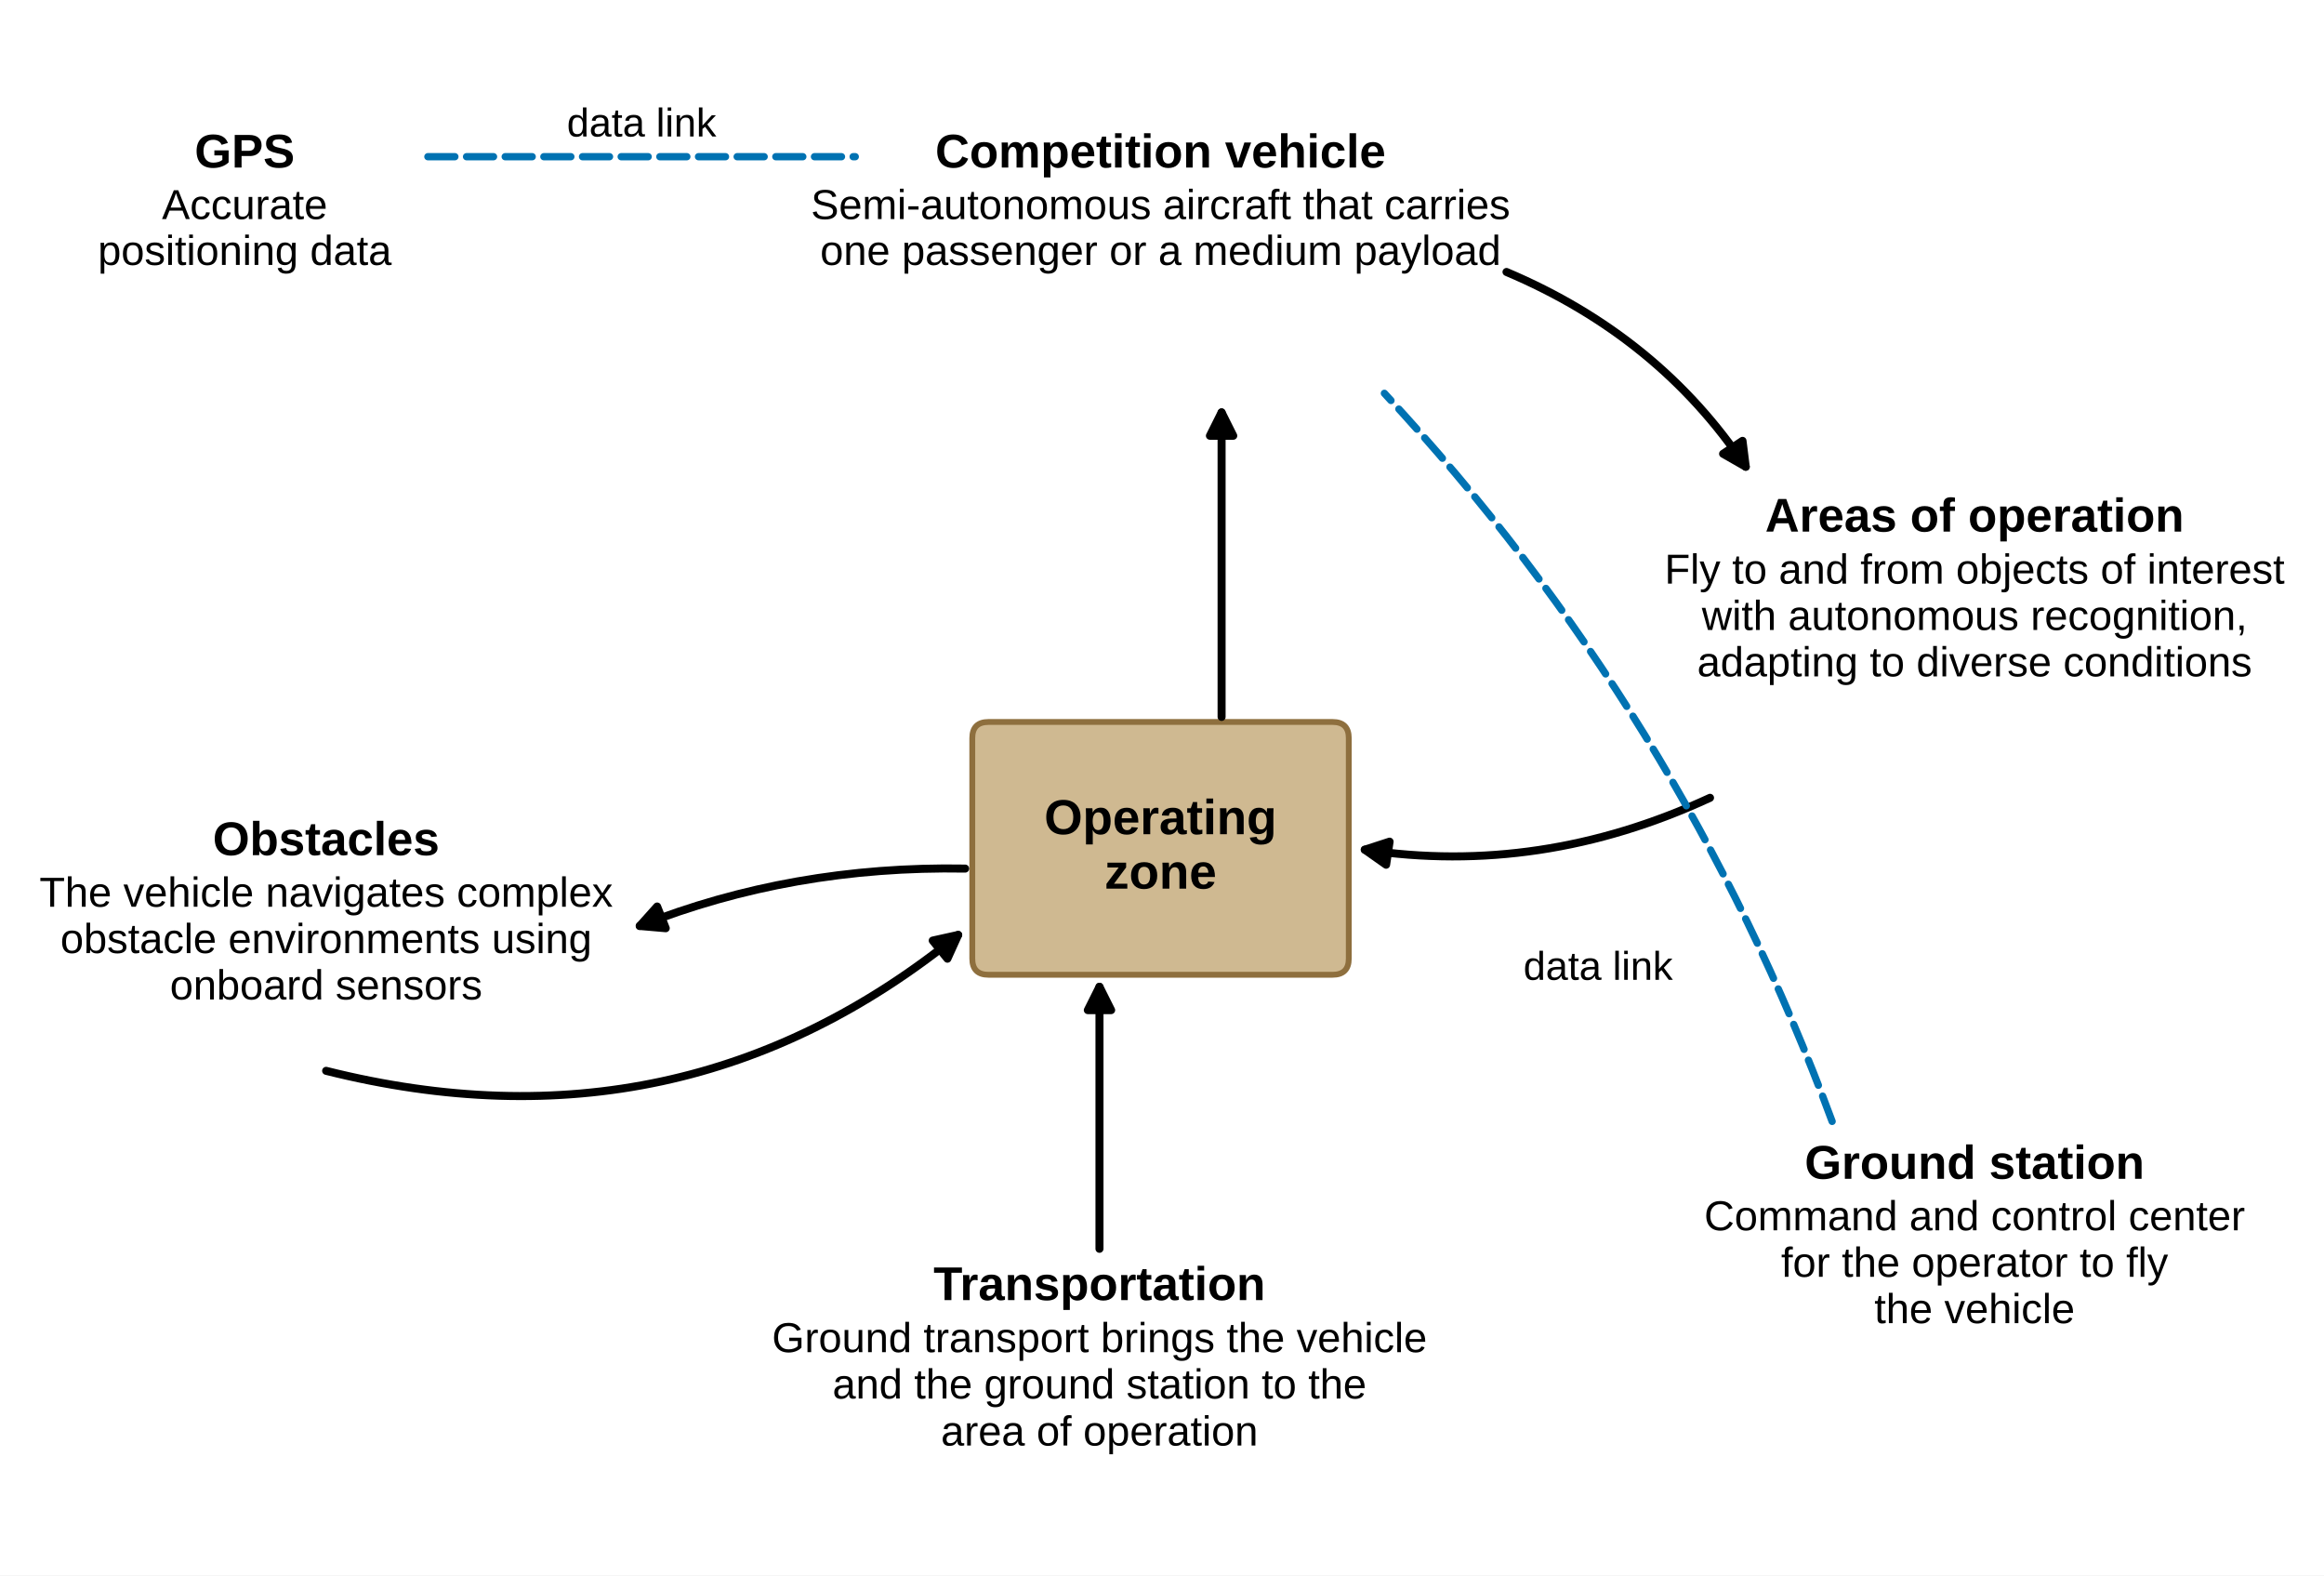
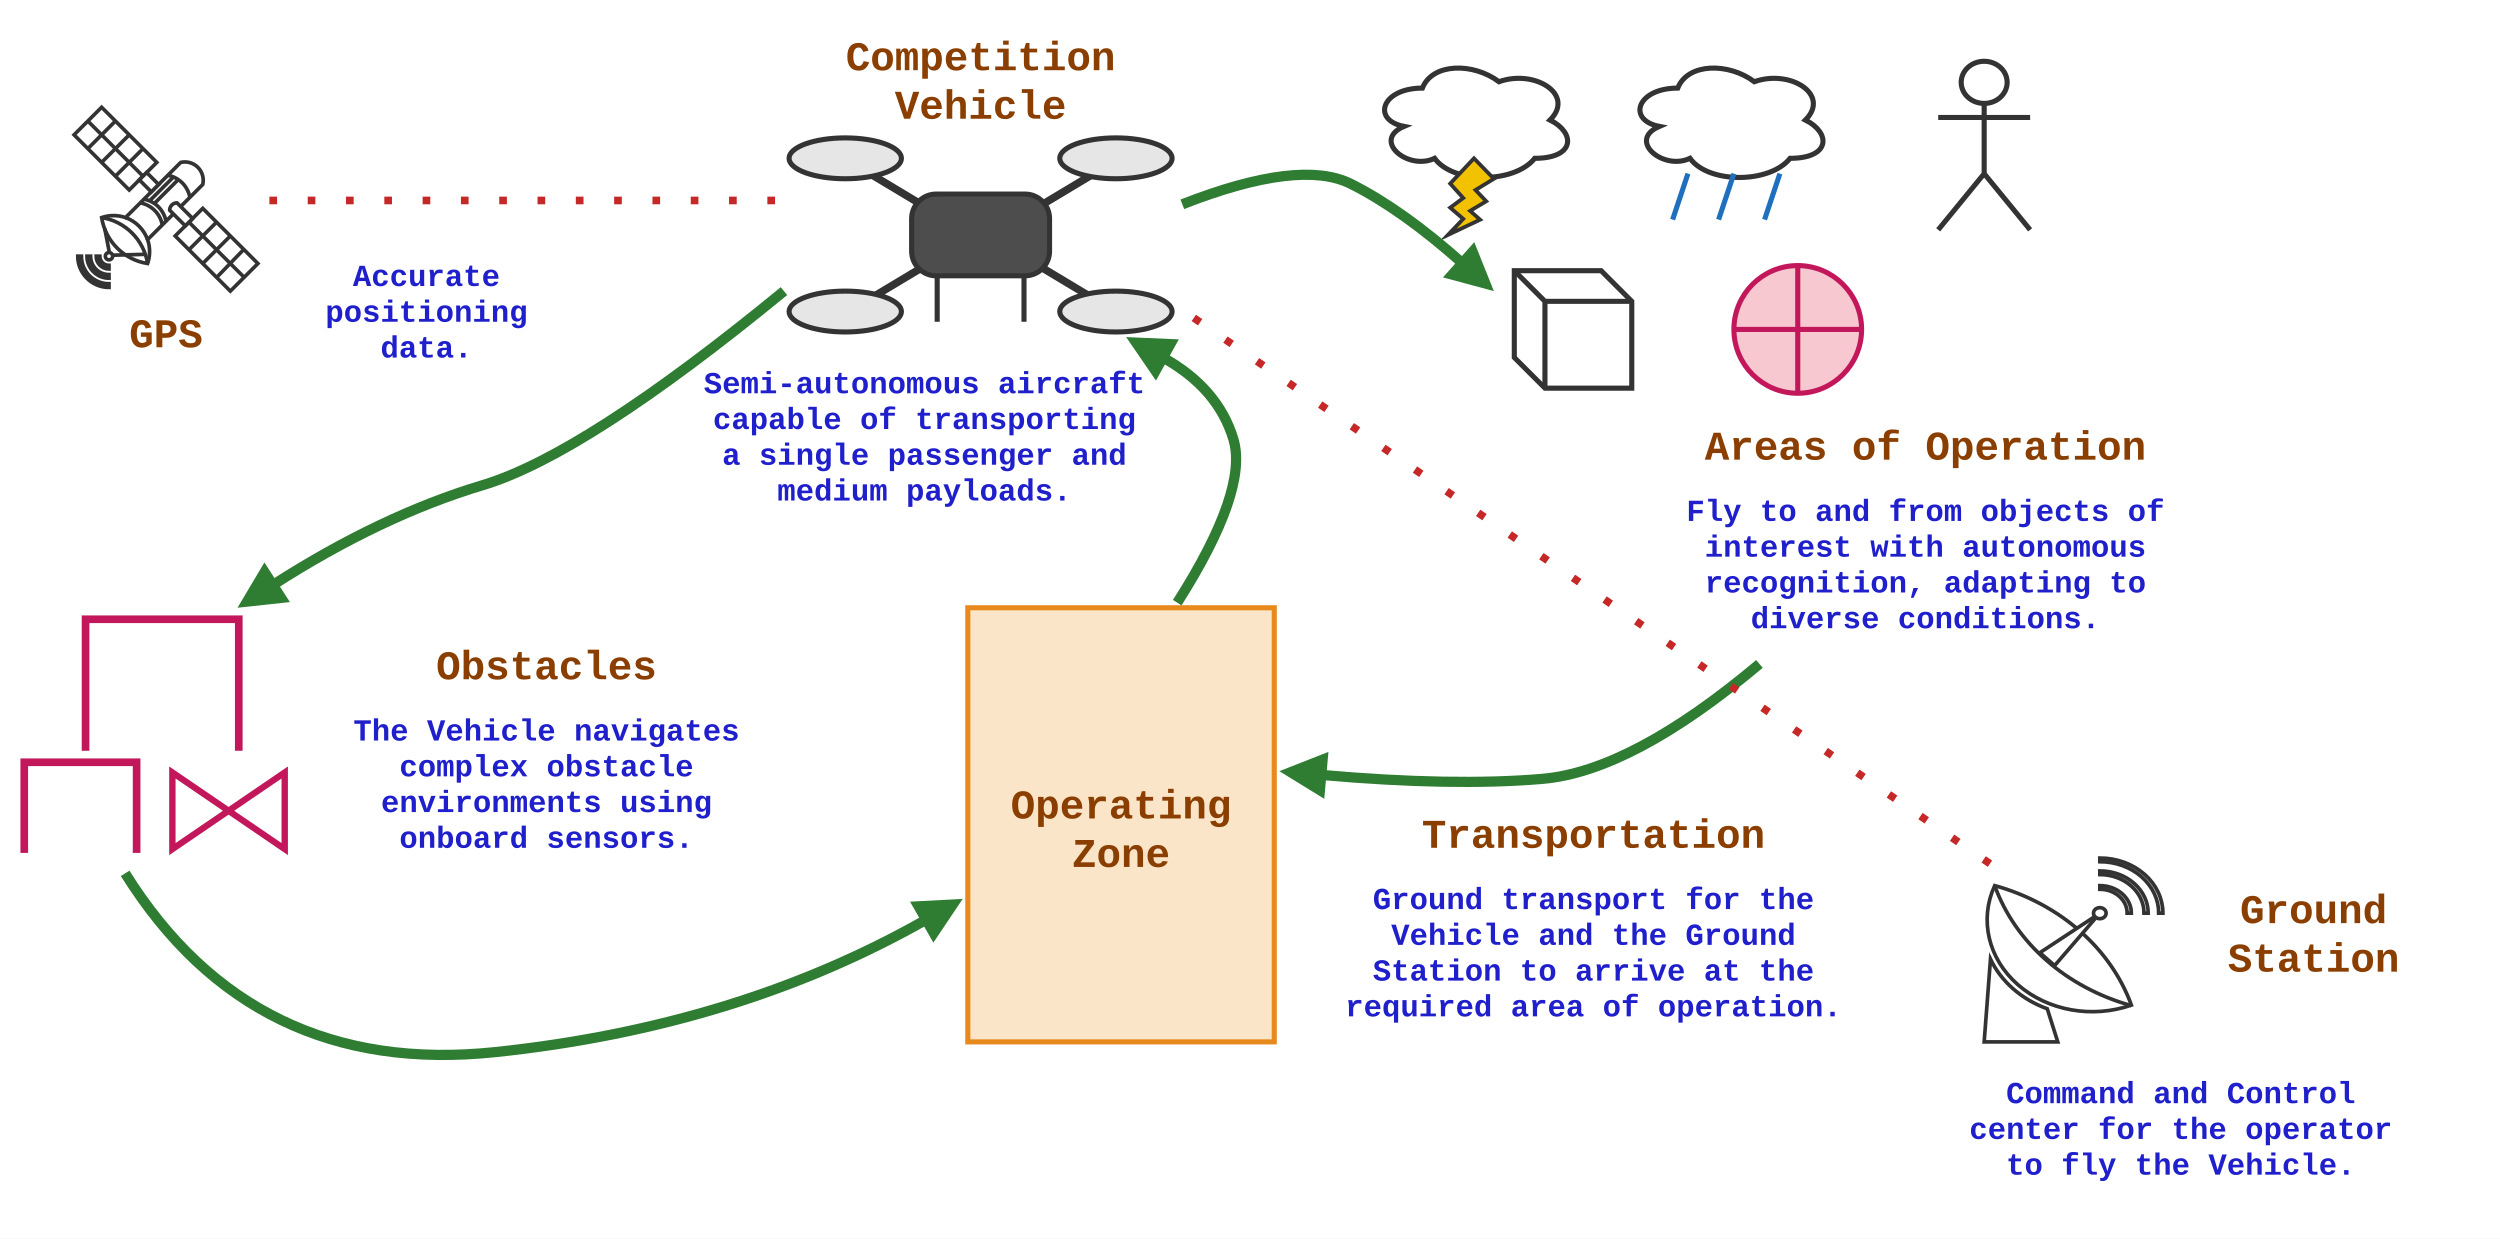
- <svg xmlns="http://www.w3.org/2000/svg" width="637.203pt" height="431.856pt" viewBox="0 0 637.203 431.856" version="1.1">
-   <defs>
-     <style type="text/css">*{stroke-linejoin: round; stroke-linecap: butt}</style>
-   </defs>
-   <g id="figure_1">
-     <g id="patch_1">
-       <path d="M 0 431.856  L 637.203 431.856  L 637.203 0  L 0 0  z " style="fill: #ffffff" />
-     </g>
-     <g id="axes_1">
-       <g id="patch_2">
-         <path d="M 271.049 267.21  L 365.351 267.21  Q 369.815 267.21 369.815 262.775  L 369.815 202.345  Q 369.815 197.91 365.351 197.91  L 271.049 197.91  Q 266.585 197.91 266.585 202.345  L 266.585 262.775  Q 266.585 267.21 271.049 267.21  z " clip-path="url(#pf3cfbde8e7)" style="fill: #cfb991; stroke: #8e6f3e; stroke-width: 1.6; stroke-linejoin: miter" />
-       </g>
-       <g id="patch_3">
-         <path d="M 334.94 196.524  Q 334.94 153.558 334.94 113.052  " clip-path="url(#pf3cfbde8e7)" style="fill: none; stroke: #000000; stroke-width: 2.2; stroke-linecap: round" />
-         <path d="M 331.74 119.452  L 334.94 113.052  L 338.14 119.452  z " clip-path="url(#pf3cfbde8e7)" style="stroke: #000000; stroke-width: 2.2; stroke-linecap: round" />
-       </g>
-       <g id="patch_4">
-         <path d="M 413.06 74.556  Q 454.856 92.232 478.656 127.949  " clip-path="url(#pf3cfbde8e7)" style="fill: none; stroke: #000000; stroke-width: 2.2; stroke-linecap: round" />
-         <path d="M 477.77 120.849  L 478.656 127.949  L 472.444 124.398  z " clip-path="url(#pf3cfbde8e7)" style="stroke: #000000; stroke-width: 2.2; stroke-linecap: round" />
-       </g>
-       <g id="patch_5">
-         <path d="M 468.86 218.7  Q 422.393 240.194 374.2 232.927  " clip-path="url(#pf3cfbde8e7)" style="fill: none; stroke: #000000; stroke-width: 2.2; stroke-linecap: round" />
-         <path d="M 380.051 237.045  L 374.2 232.927  L 381.005 230.717  z " clip-path="url(#pf3cfbde8e7)" style="stroke: #000000; stroke-width: 2.2; stroke-linecap: round" />
-       </g>
-       <g id="patch_6">
-         <path d="M 264.632 238.104  Q 217.212 237.269 175.406 253.83  " clip-path="url(#pf3cfbde8e7)" style="fill: none; stroke: #000000; stroke-width: 2.2; stroke-linecap: round" />
-         <path d="M 182.535 254.448  L 175.406 253.83  L 180.178 248.498  z " clip-path="url(#pf3cfbde8e7)" style="stroke: #000000; stroke-width: 2.2; stroke-linecap: round" />
-       </g>
-       <g id="patch_7">
-         <path d="M 89.42 293.544  Q 186.728 317.943 262.722 256.286  " clip-path="url(#pf3cfbde8e7)" style="fill: none; stroke: #000000; stroke-width: 2.2; stroke-linecap: round" />
-         <path d="M 255.735 257.833  L 262.722 256.286  L 259.768 262.803  z " clip-path="url(#pf3cfbde8e7)" style="stroke: #000000; stroke-width: 2.2; stroke-linecap: round" />
-       </g>
-       <g id="patch_8">
-         <path d="M 301.46 342.331  Q 301.46 305.186 301.46 270.501  " clip-path="url(#pf3cfbde8e7)" style="fill: none; stroke: #000000; stroke-width: 2.2; stroke-linecap: round" />
-         <path d="M 298.26 276.901  L 301.46 270.501  L 304.66 276.901  z " clip-path="url(#pf3cfbde8e7)" style="stroke: #000000; stroke-width: 2.2; stroke-linecap: round" />
-       </g>
-       <g id="patch_9">
-         <path d="M 117.32 42.955  Q 175.91 42.955 234.5 42.955  " clip-path="url(#pf3cfbde8e7)" style="fill: none; stroke-dasharray: 7.4,3.2; stroke-dashoffset: 0; stroke: #0072b2; stroke-width: 2; stroke-linecap: round" />
-       </g>
-       <g id="patch_10">
-         <path d="M 502.34 307.404  Q 460.918 195.336 379.58 107.82  " clip-path="url(#pf3cfbde8e7)" style="fill: none; stroke-dasharray: 7.4,3.2; stroke-dashoffset: 0; stroke: #0072b2; stroke-width: 2; stroke-linecap: round" />
-       </g>
-       <g id="text_1">
-         <text style="font-weight: 700; font-size: 13.5px; font-family: 'Arial', 'DejaVu Sans', sans-serif" transform="translate(286.3238 228.6816)">Operating</text>
-         <text style="font-weight: 700; font-size: 13.5px; font-family: 'Arial', 'DejaVu Sans', sans-serif" transform="translate(302.8254 243.6018)">zone</text>
-       </g>
-       <g id="text_2">
-         <text style="font-weight: 700; font-size: 13px; font-family: 'Arial', 'DejaVu Sans', sans-serif; text-anchor: middle" x="318.2" y="45.934" transform="rotate(-0 318.1996 45.93373)">Competition vehicle</text>
-       </g>
-       <g id="text_3">
-         <text style="font-size: 11.5px; font-family: 'Arial', 'DejaVu Sans', sans-serif" transform="translate(222.3345 60.05708)">Semi-autonomous aircraft that carries</text>
-         <text style="font-size: 11.5px; font-family: 'Arial', 'DejaVu Sans', sans-serif" transform="translate(224.8708 72.63206)">one passenger or a medium payload</text>
-       </g>
-       <g id="text_4">
-         <text style="font-weight: 700; font-size: 13px; font-family: 'Arial', 'DejaVu Sans', sans-serif; text-anchor: middle" x="67.1" y="45.934" transform="rotate(-0 67.09957 45.93373)">GPS</text>
-       </g>
-       <g id="text_5">
-         <text style="font-size: 11.5px; font-family: 'Arial', 'DejaVu Sans', sans-serif" transform="translate(44.40953 60.05708)">Accurate</text>
-         <text style="font-size: 11.5px; font-family: 'Arial', 'DejaVu Sans', sans-serif" transform="translate(26.82172 72.63206)">positioning data</text>
-       </g>
-       <g id="text_6">
-         <text style="font-weight: 700; font-size: 13px; font-family: 'Arial', 'DejaVu Sans', sans-serif; text-anchor: middle" x="541.4" y="145.726" transform="rotate(-0 541.3996 145.7257)">Areas of operation</text>
-       </g>
-       <g id="text_7">
-         <text style="font-size: 11.5px; font-family: 'Arial', 'DejaVu Sans', sans-serif" transform="translate(456.3966 159.9892)">Fly to and from objects of interest</text>
-         <text style="font-size: 11.5px; font-family: 'Arial', 'DejaVu Sans', sans-serif" transform="translate(466.61 172.699)">with autonomous recognition,</text>
-         <text style="font-size: 11.5px; font-family: 'Arial', 'DejaVu Sans', sans-serif" transform="translate(465.3271 185.4087)">adapting to diverse conditions</text>
-       </g>
-       <g id="text_8">
-         <text style="font-weight: 700; font-size: 13px; font-family: 'Arial', 'DejaVu Sans', sans-serif; text-anchor: middle" x="89.42" y="234.43" transform="rotate(-0 89.41957 234.4297)">Obstacles</text>
-       </g>
-       <g id="text_9">
-         <text style="font-size: 11.5px; font-family: 'Arial', 'DejaVu Sans', sans-serif" transform="translate(10.8 248.5531)">The vehicle navigates complex</text>
-         <text style="font-size: 11.5px; font-family: 'Arial', 'DejaVu Sans', sans-serif" transform="translate(16.55 261.2628)">obstacle environments using</text>
-         <text style="font-size: 11.5px; font-family: 'Arial', 'DejaVu Sans', sans-serif" transform="translate(46.59016 273.9726)">onboard sensors</text>
-       </g>
-       <g id="text_10">
-         <text style="font-weight: 700; font-size: 13px; font-family: 'Arial', 'DejaVu Sans', sans-serif; text-anchor: middle" x="301.46" y="356.398" transform="rotate(-0 301.4596 356.3977)">Transportation</text>
-       </g>
-       <g id="text_11">
-         <text style="font-size: 11.5px; font-family: 'Arial', 'DejaVu Sans', sans-serif" transform="translate(211.6536 370.6612)">Ground transport brings the vehicle</text>
-         <text style="font-size: 11.5px; font-family: 'Arial', 'DejaVu Sans', sans-serif" transform="translate(228.2576 383.371)">and the ground station to the</text>
-         <text style="font-size: 11.5px; font-family: 'Arial', 'DejaVu Sans', sans-serif" transform="translate(257.9878 396.2559)">area of operation</text>
-       </g>
-       <g id="text_12">
-         <text style="font-weight: 700; font-size: 13px; font-family: 'Arial', 'DejaVu Sans', sans-serif; text-anchor: middle" x="541.4" y="323.134" transform="rotate(-0 541.3996 323.1337)">Ground station</text>
-       </g>
-       <g id="text_13">
-         <text style="font-size: 11.5px; font-family: 'Arial', 'DejaVu Sans', sans-serif" transform="translate(467.256 337.2571)">Command and control center</text>
-         <text style="font-size: 11.5px; font-family: 'Arial', 'DejaVu Sans', sans-serif" transform="translate(488.3486 350.0073)">for the operator to fly</text>
-         <text style="font-size: 11.5px; font-family: 'Arial', 'DejaVu Sans', sans-serif" transform="translate(513.9119 362.717)">the vehicle</text>
-       </g>
-       <g id="text_14">
-         <text style="font-size: 11px; font-family: 'Arial', 'DejaVu Sans', sans-serif; text-anchor: middle" x="175.91" y="37.411" transform="rotate(-0 175.9096 37.4112)">data link</text>
-       </g>
-       <g id="text_15">
-         <text style="font-size: 11px; font-family: 'Arial', 'DejaVu Sans', sans-serif; text-anchor: middle" x="438.17" y="268.596" transform="rotate(-0 438.1696 268.596)">data link</text>
+ <svg xmlns="http://www.w3.org/2000/svg" style="background: #FFFFFF; background-color: #FFFFFF;" version="1.1" width="979px" height="485px" viewBox="0 0 979 485">
+   <defs />
+   <rect fill="#FFFFFF" width="100%" height="100%" x="0" y="0" style="fill: rgb(255, 255, 255);" />
+   <g>
+     <g data-cell-id="0">
+       <g data-cell-id="1">
+         <g data-cell-id="gps-icon">
+           <g>
+             <path d="M 49.16 85.2 L 70.76 63.6 C 73.18 63.04 75.72 63.77 77.48 65.52 C 79.23 67.28 79.96 69.82 79.4 72.24 L 57.8 93.84 C 58.84 96.87 58.84 100.17 57.8 103.2 C 48.53 101.75 41.25 94.47 39.8 85.2 C 42.83 84.16 46.13 84.16 49.16 85.2 Z M 39.8 42 L 61.4 63.6 L 50.6 74.4 L 29 52.8 Z M 79.4 81.6 L 101 103.2 L 90.2 114 L 68.6 92.4 Z M 95.6 97.53 L 84.62 108.87 M 90.2 92.4 L 79.4 103.2 M 84.8 87 L 74 97.8 M 45.2 47.4 L 34.4 58.2 M 50.6 52.8 L 39.8 63.6 M 56 58.2 L 45.2 69" fill="#ffffff" stroke="#333333" stroke-width="1.44" stroke-miterlimit="10" pointer-events="all" style="fill: rgb(255, 255, 255); stroke: rgb(51, 51, 51);" />
+             <path d="M 41.02 89.52 L 43.04 99.96 L 56.72 99.6 M 34.4 47.4 L 56 69 M 74 87 L 95.6 108.6" fill="none" stroke="#333333" stroke-width="1.44" stroke-miterlimit="10" pointer-events="all" style="stroke: rgb(51, 51, 51);" />
+             <rect x="29" y="42" width="0" height="0" fill="none" stroke="#333333" stroke-width="1.44" pointer-events="all" style="stroke: rgb(51, 51, 51);" />
+             <path d="M 57.44 67.56 L 62.12 72.24 L 59.24 75.12 L 54.56 70.44 Z M 69.32 79.44 L 75.44 85.56 L 72.56 88.44 L 66.44 82.32 C 66.44 80.73 67.73 79.44 69.32 79.44 Z" fill="#ffffff" stroke="#333333" stroke-width="1.44" stroke-miterlimit="10" pointer-events="all" style="fill: rgb(255, 255, 255); stroke: rgb(51, 51, 51);" />
+             <path d="M 65.72 68.64 C 70.11 69.46 73.54 72.89 74.36 77.28 M 56.36 78 C 60.75 78.82 64.18 82.25 65 86.64 M 54.92 79.44 C 59.31 80.26 62.74 83.69 63.56 88.08 M 49.16 85.2 C 53.18 86.65 56.35 89.82 57.8 93.84 M 39.8 85.2 C 49.07 86.65 56.35 93.93 57.8 103.2" fill="none" stroke="#333333" stroke-width="1.44" stroke-miterlimit="10" pointer-events="all" style="stroke: rgb(51, 51, 51);" />
+             <path d="M 67.88 69.36 L 58.52 78.72 M 69.68 70.44 L 60.32 79.8" fill="none" stroke="#333333" stroke-width="1.44" stroke-miterlimit="10" pointer-events="all" style="stroke: rgb(51, 51, 51);" />
+             <ellipse cx="42.68" cy="100.32" rx="1.44" ry="1.44" fill="#ffffff" stroke="#333333" stroke-width="1.44" pointer-events="all" style="fill: rgb(255, 255, 255); stroke: rgb(51, 51, 51);" />
+             <path d="M 39.08 100.32 C 39.08 102.31 40.69 103.92 42.68 103.92 L 42.68 105.36 C 41.34 105.36 40.06 104.83 39.12 103.88 C 38.17 102.94 37.64 101.66 37.64 100.32 Z M 35.48 100.32 C 35.48 102.23 36.24 104.06 37.59 105.41 C 38.94 106.76 40.77 107.52 42.68 107.52 L 42.68 108.96 C 37.91 108.96 34.04 105.09 34.04 100.32 Z M 31.88 100.32 C 31.88 103.18 33.02 105.93 35.04 107.96 C 37.07 109.98 39.82 111.12 42.68 111.12 L 42.68 112.56 C 39.43 112.56 36.32 111.27 34.03 108.97 C 31.73 106.68 30.44 103.57 30.44 100.32 Z" fill="#ffffff" stroke="#333333" stroke-width="1.44" stroke-miterlimit="10" pointer-events="all" style="fill: rgb(255, 255, 255); stroke: rgb(51, 51, 51);" />
+           </g>
+         </g>
+         <g data-cell-id="gps-title">
+           <g>
+             <rect x="19" y="118" width="92" height="22" fill="none" stroke="none" pointer-events="all" />
+           </g>
+           <g>
+             <g fill="#8A3E00" font-family="'Courier New'" font-weight="bold" text-anchor="middle" font-size="16px" style="fill: rgb(138, 62, 0);">
+               <text x="65" y="136">GPS</text>
+             </g>
+           </g>
+         </g>
+         <g data-cell-id="gps-text">
+           <g>
+             <rect x="107" y="94" width="120" height="54" fill="none" stroke="none" pointer-events="all" />
+           </g>
+           <g>
+             <g fill="#1F1FCC" font-family="'Courier New'" font-weight="bold" text-anchor="middle" font-size="12px" style="fill: rgb(31, 31, 204);">
+               <text x="167" y="112">Accurate</text>
+               <text x="167" y="126">positioning</text>
+               <text x="167" y="140">data.</text>
+             </g>
+           </g>
+         </g>
+         <g data-cell-id="veh-title">
+           <g>
+             <rect x="289" y="8" width="190" height="44" fill="none" stroke="none" pointer-events="all" />
+           </g>
+           <g>
+             <g fill="#8A3E00" font-family="'Courier New'" font-weight="bold" text-anchor="middle" font-size="16px" style="fill: rgb(138, 62, 0);">
+               <text x="384" y="27.5">Competition</text>
+               <text x="384" y="46.5">Vehicle</text>
+             </g>
+           </g>
+         </g>
+         <g data-cell-id="veh-arm1">
+           <g transform="translate(0.5,0.5)">
+             <path d="M 361 80 L 331 62" fill="none" stroke="#333333" stroke-width="3" stroke-miterlimit="10" pointer-events="stroke" style="stroke: rgb(51, 51, 51);" />
+           </g>
+         </g>
+         <g data-cell-id="veh-arm2">
+           <g transform="translate(0.5,0.5)">
+             <path d="M 407 80 L 437 62" fill="none" stroke="#333333" stroke-width="3" stroke-miterlimit="10" pointer-events="stroke" style="stroke: rgb(51, 51, 51);" />
+           </g>
+         </g>
+         <g data-cell-id="veh-arm3">
+           <g transform="translate(0.5,0.5)">
+             <path d="M 361 104 L 331 122" fill="none" stroke="#333333" stroke-width="3" stroke-miterlimit="10" pointer-events="stroke" style="stroke: rgb(51, 51, 51);" />
+           </g>
+         </g>
+         <g data-cell-id="veh-arm4">
+           <g transform="translate(0.5,0.5)">
+             <path d="M 407 104 L 437 122" fill="none" stroke="#333333" stroke-width="3" stroke-miterlimit="10" pointer-events="stroke" style="stroke: rgb(51, 51, 51);" />
+           </g>
+         </g>
+         <g data-cell-id="veh-rotor1">
+           <g>
+             <ellipse cx="331" cy="62" rx="22" ry="8" fill="#e6e6e6" stroke="#333333" stroke-width="2" pointer-events="all" style="fill: rgb(230, 230, 230); stroke: rgb(51, 51, 51);" />
+           </g>
+         </g>
+         <g data-cell-id="veh-rotor2">
+           <g>
+             <ellipse cx="437" cy="62" rx="22" ry="8" fill="#e6e6e6" stroke="#333333" stroke-width="2" pointer-events="all" style="fill: rgb(230, 230, 230); stroke: rgb(51, 51, 51);" />
+           </g>
+         </g>
+         <g data-cell-id="veh-rotor3">
+           <g>
+             <ellipse cx="331" cy="122" rx="22" ry="8" fill="#e6e6e6" stroke="#333333" stroke-width="2" pointer-events="all" style="fill: rgb(230, 230, 230); stroke: rgb(51, 51, 51);" />
+           </g>
+         </g>
+         <g data-cell-id="veh-rotor4">
+           <g>
+             <ellipse cx="437" cy="122" rx="22" ry="8" fill="#e6e6e6" stroke="#333333" stroke-width="2" pointer-events="all" style="fill: rgb(230, 230, 230); stroke: rgb(51, 51, 51);" />
+           </g>
+         </g>
+         <g data-cell-id="veh-body">
+           <g>
+             <rect x="357" y="76" width="54" height="32" rx="9.6" ry="9.6" fill="#4d4d4d" stroke="#333333" stroke-width="2" pointer-events="all" style="fill: rgb(77, 77, 77); stroke: rgb(51, 51, 51);" />
+           </g>
+         </g>
+         <g data-cell-id="veh-skid1">
+           <g>
+             <path d="M 367 108 L 367 126" fill="none" stroke="#333333" stroke-width="2" stroke-miterlimit="10" pointer-events="stroke" style="stroke: rgb(51, 51, 51);" />
+           </g>
+         </g>
+         <g data-cell-id="veh-skid2">
+           <g>
+             <path d="M 401 108 L 401 126" fill="none" stroke="#333333" stroke-width="2" stroke-miterlimit="10" pointer-events="stroke" style="stroke: rgb(51, 51, 51);" />
+           </g>
+         </g>
+         <g data-cell-id="veh-text">
+           <g>
+             <rect x="257" y="136" width="210" height="70" fill="none" stroke="none" pointer-events="all" />
+           </g>
+           <g>
+             <g fill="#1F1FCC" font-family="'Courier New'" font-weight="bold" text-anchor="middle" font-size="12px" style="fill: rgb(31, 31, 204);">
+               <text x="362" y="154">Semi-autonomous aircraft</text>
+               <text x="362" y="168">capable of transporting</text>
+               <text x="362" y="182">a single passenger and</text>
+               <text x="362" y="196">medium payloads.</text>
+             </g>
+           </g>
+         </g>
+         <g data-cell-id="storm-cloud">
+           <g>
+             <path d="M 557 34.5 C 541 34.5 537 47 549.8 49.5 C 537 55 551.4 67 561.8 62 C 569 72 593 72 601 62 C 617 62 617 52 607 47 C 617 37 601 27 587 32 C 577 24.5 561 24.5 557 34.5 Z" fill="#ffffff" stroke="#333333" stroke-width="2" stroke-miterlimit="10" pointer-events="all" style="fill: rgb(255, 255, 255); stroke: rgb(51, 51, 51);" />
+           </g>
+         </g>
+         <g data-cell-id="storm-flash">
+           <g>
+             <path d="M 567 92 L 573 85.72 L 567.9 81.32 L 573 77.55 L 567.9 71.9 L 577.2 62 L 585 70.01 L 577.8 74.41 L 582 78.81 L 575.7 82.58 L 579.6 86.03 Z" fill="#f2c200" stroke="#333333" stroke-width="1.5" stroke-miterlimit="6" pointer-events="all" style="fill: rgb(242, 194, 0); stroke: rgb(51, 51, 51);" />
+           </g>
+         </g>
+         <g data-cell-id="rain-cloud">
+           <g>
+             <path d="M 657 34.5 C 641 34.5 637 47 649.8 49.5 C 637 55 651.4 67 661.8 62 C 669 72 693 72 701 62 C 717 62 717 52 707 47 C 717 37 701 27 687 32 C 677 24.5 661 24.5 657 34.5 Z" fill="#ffffff" stroke="#333333" stroke-width="2" stroke-miterlimit="10" pointer-events="all" style="fill: rgb(255, 255, 255); stroke: rgb(51, 51, 51);" />
+           </g>
+         </g>
+         <g data-cell-id="rain1">
+           <g>
+             <path d="M 661 68 L 655 86" fill="none" stroke="#1f6fbf" stroke-width="2" stroke-miterlimit="10" pointer-events="stroke" style="stroke: rgb(31, 111, 191);" />
+           </g>
+         </g>
+         <g data-cell-id="rain2">
+           <g>
+             <path d="M 679 68 L 673 86" fill="none" stroke="#1f6fbf" stroke-width="2" stroke-miterlimit="10" pointer-events="stroke" style="stroke: rgb(31, 111, 191);" />
+           </g>
+         </g>
+         <g data-cell-id="rain3">
+           <g>
+             <path d="M 697 68 L 691 86" fill="none" stroke="#1f6fbf" stroke-width="2" stroke-miterlimit="10" pointer-events="stroke" style="stroke: rgb(31, 111, 191);" />
+           </g>
+         </g>
+         <g data-cell-id="person">
+           <g>
+             <ellipse cx="777" cy="32.25" rx="9" ry="8.25" fill="#ffffff" stroke="#333333" stroke-width="2" pointer-events="all" style="fill: rgb(255, 255, 255); stroke: rgb(51, 51, 51);" />
+             <path d="M 777 40.5 L 777 68 M 777 46 L 759 46 M 777 46 L 795 46 M 777 68 L 759 90 M 777 68 L 795 90" fill="none" stroke="#333333" stroke-width="2" stroke-miterlimit="10" pointer-events="all" style="stroke: rgb(51, 51, 51);" />
+           </g>
+         </g>
+         <g data-cell-id="package">
+           <g>
+             <path d="M 593 106 L 627 106 L 639 118 L 639 152 L 605 152 L 593 140 L 593 106 Z" fill="#ffffff" stroke="#333333" stroke-width="2" stroke-miterlimit="10" pointer-events="all" style="fill: rgb(255, 255, 255); stroke: rgb(51, 51, 51);" />
+             <path d="M 605 152 L 605 118 L 593 106 M 605 118 L 639 118" fill="none" stroke="#333333" stroke-width="2" stroke-miterlimit="10" pointer-events="all" style="stroke: rgb(51, 51, 51);" />
+           </g>
+         </g>
+         <g data-cell-id="target">
+           <g>
+             <ellipse cx="704" cy="129" rx="25" ry="25" fill="#f8c8d0" stroke="#c2185b" stroke-width="2" pointer-events="all" style="fill: rgb(248, 200, 208); stroke: rgb(194, 24, 91);" />
+           </g>
+         </g>
+         <g data-cell-id="target-h">
+           <g>
+             <path d="M 679 129 L 729 129" fill="none" stroke="#c2185b" stroke-width="2" stroke-miterlimit="10" pointer-events="stroke" style="stroke: rgb(194, 24, 91);" />
+           </g>
+         </g>
+         <g data-cell-id="target-v">
+           <g>
+             <path d="M 704 104 L 704 154" fill="none" stroke="#c2185b" stroke-width="2" stroke-miterlimit="10" pointer-events="stroke" style="stroke: rgb(194, 24, 91);" />
+           </g>
+         </g>
+         <g data-cell-id="areas-title">
+           <g>
+             <rect x="629" y="162" width="250" height="22" fill="none" stroke="none" pointer-events="all" />
+           </g>
+           <g>
+             <g fill="#8A3E00" font-family="'Courier New'" font-weight="bold" text-anchor="middle" font-size="16px" style="fill: rgb(138, 62, 0);">
+               <text x="754" y="180">Areas of Operation</text>
+             </g>
+           </g>
+         </g>
+         <g data-cell-id="areas-text">
+           <g>
+             <rect x="629" y="186" width="250" height="70" fill="none" stroke="none" pointer-events="all" />
+           </g>
+           <g>
+             <g fill="#1F1FCC" font-family="'Courier New'" font-weight="bold" text-anchor="middle" font-size="12px" style="fill: rgb(31, 31, 204);">
+               <text x="754" y="204">Fly to and from objects of</text>
+               <text x="754" y="218">interest with autonomous</text>
+               <text x="754" y="232">recognition, adapting to</text>
+               <text x="754" y="246">diverse conditions.</text>
+             </g>
+           </g>
+         </g>
+         <g data-cell-id="gate1">
+           <g transform="translate(0.5,0.5)">
+             <rect x="33" y="242" width="60" height="50" fill="none" stroke="none" pointer-events="all" />
+             <path d="M 33 242 L 93 242 L 93 292 M 33 292 L 33 242" fill="none" stroke="#c2185b" stroke-width="3" stroke-linecap="square" stroke-miterlimit="10" pointer-events="all" style="stroke: rgb(194, 24, 91);" />
+           </g>
+         </g>
+         <g data-cell-id="gate2">
+           <g transform="translate(0.5,0.5)">
+             <rect x="9" y="298" width="44" height="34" fill="none" stroke="none" pointer-events="all" />
+             <path d="M 9 298 L 53 298 L 53 332 M 9 332 L 9 298" fill="none" stroke="#c2185b" stroke-width="3" stroke-linecap="square" stroke-miterlimit="10" pointer-events="all" style="stroke: rgb(194, 24, 91);" />
+           </g>
+         </g>
+         <g data-cell-id="bowtie-l">
+           <g transform="translate(0.5,0.5)">
+             <path d="M 67 302 L 89 317 L 67 332 Z" fill="none" stroke="#c2185b" stroke-width="2.5" stroke-miterlimit="10" pointer-events="all" style="stroke: rgb(194, 24, 91);" />
+           </g>
+         </g>
+         <g data-cell-id="bowtie-r">
+           <g transform="translate(0.5,0.5)">
+             <path d="M 89 302 L 111 317 L 89 332 Z" fill="none" stroke="#c2185b" stroke-width="2.5" stroke-miterlimit="10" transform="rotate(180,100,317)" pointer-events="all" style="stroke: rgb(194, 24, 91);" />
+           </g>
+         </g>
+         <g data-cell-id="obst-title">
+           <g>
+             <rect x="119" y="248" width="190" height="22" fill="none" stroke="none" pointer-events="all" />
+           </g>
+           <g>
+             <g fill="#8A3E00" font-family="'Courier New'" font-weight="bold" text-anchor="middle" font-size="16px" style="fill: rgb(138, 62, 0);">
+               <text x="214" y="266">Obstacles</text>
+             </g>
+           </g>
+         </g>
+         <g data-cell-id="obst-text">
+           <g>
+             <rect x="119" y="272" width="190" height="70" fill="none" stroke="none" pointer-events="all" />
+           </g>
+           <g>
+             <g fill="#1F1FCC" font-family="'Courier New'" font-weight="bold" text-anchor="middle" font-size="12px" style="fill: rgb(31, 31, 204);">
+               <text x="214" y="290">The Vehicle navigates</text>
+               <text x="214" y="304">complex obstacle</text>
+               <text x="214" y="318">environments using</text>
+               <text x="214" y="332">onboard sensors.</text>
+             </g>
+           </g>
+         </g>
+         <g data-cell-id="zone">
+           <g>
+             <rect x="379" y="238" width="120" height="170" fill="#fbe5c8" stroke="#e8891d" stroke-width="2" pointer-events="all" style="fill: rgb(251, 229, 200); stroke: rgb(232, 137, 29);" />
+           </g>
+           <g>
+             <g fill="#8A3E00" font-family="'Courier New'" font-weight="bold" text-anchor="middle" font-size="16px" style="fill: rgb(138, 62, 0);">
+               <text x="439" y="320.5">Operating</text>
+               <text x="439" y="339.5">Zone</text>
+             </g>
+           </g>
+         </g>
+         <g data-cell-id="trans-title">
+           <g>
+             <rect x="509" y="314" width="230" height="22" fill="none" stroke="none" pointer-events="all" />
+           </g>
+           <g>
+             <g fill="#8A3E00" font-family="'Courier New'" font-weight="bold" text-anchor="middle" font-size="16px" style="fill: rgb(138, 62, 0);">
+               <text x="624" y="332">Transportation</text>
+             </g>
+           </g>
+         </g>
+         <g data-cell-id="trans-text">
+           <g>
+             <rect x="489" y="338" width="270" height="70" fill="none" stroke="none" pointer-events="all" />
+           </g>
+           <g>
+             <g fill="#1F1FCC" font-family="'Courier New'" font-weight="bold" text-anchor="middle" font-size="12px" style="fill: rgb(31, 31, 204);">
+               <text x="624" y="356">Ground transport for the</text>
+               <text x="624" y="370">Vehicle and the Ground</text>
+               <text x="624" y="384">Station to arrive at the</text>
+               <text x="624" y="398">required area of operation.</text>
+             </g>
+           </g>
+         </g>
+         <g data-cell-id="gs-icon">
+           <g>
+             <path d="M 781.12 346.8 C 806.59 353.88 826.55 371.33 834.65 393.6 C 819.35 398.95 801.88 395.82 790.23 385.63 C 778.58 375.45 775 360.17 781.12 346.8 Z M 777 408 L 779.47 375.6 C 783.65 384.4 791.65 391.39 801.71 395.04 L 805.82 408 Z M 822.29 346.8 C 825.57 346.8 828.71 347.94 831.03 349.96 C 833.35 351.99 834.65 354.74 834.65 357.6 L 833 357.6 C 833 355.12 831.87 352.74 829.86 350.98 C 827.86 349.23 825.13 348.24 822.29 348.24 Z M 822.29 341.04 C 827.32 341.04 832.14 342.78 835.69 345.89 C 839.24 349 841.24 353.21 841.24 357.6 L 839.59 357.6 C 839.59 353.59 837.77 349.74 834.52 346.91 C 831.28 344.07 826.88 342.48 822.29 342.48 Z M 822.29 336 C 828.85 336 835.13 338.28 839.76 342.33 C 844.4 346.38 847 351.87 847 357.6 L 845.35 357.6 C 845.35 352.25 842.92 347.13 838.6 343.34 C 834.28 339.56 828.41 337.44 822.29 337.44 Z" fill="#ffffff" stroke="#333333" stroke-width="1.44" stroke-miterlimit="10" pointer-events="all" style="fill: rgb(255, 255, 255); stroke: rgb(51, 51, 51);" />
+             <path d="M 781.12 346.8 C 789.15 369.15 809.12 386.69 834.65 393.81" fill="none" stroke="#333333" stroke-width="1.44" stroke-miterlimit="10" pointer-events="all" style="stroke: rgb(51, 51, 51);" />
+             <path d="M 798.82 373.08 L 822.29 357.6 L 804.59 378.12 Z" fill="#ffffff" stroke="#333333" stroke-width="1.44" stroke-linejoin="round" stroke-miterlimit="10" pointer-events="all" style="fill: rgb(255, 255, 255); stroke: rgb(51, 51, 51);" />
+             <ellipse cx="822.29" cy="357.6" rx="2.47" ry="2.16" fill="#ffffff" stroke="#333333" stroke-width="1.44" pointer-events="all" style="fill: rgb(255, 255, 255); stroke: rgb(51, 51, 51);" />
+           </g>
+         </g>
+         <g data-cell-id="gs-title">
+           <g>
+             <rect x="851" y="342" width="110" height="44" fill="none" stroke="none" pointer-events="all" />
+           </g>
+           <g>
+             <g fill="#8A3E00" font-family="'Courier New'" font-weight="bold" text-anchor="middle" font-size="16px" style="fill: rgb(138, 62, 0);">
+               <text x="906" y="361.5">Ground</text>
+               <text x="906" y="380.5">Station</text>
+             </g>
+           </g>
+         </g>
+         <g data-cell-id="gs-text">
+           <g>
+             <rect x="749" y="414" width="210" height="54" fill="none" stroke="none" pointer-events="all" />
+           </g>
+           <g>
+             <g fill="#1F1FCC" font-family="'Courier New'" font-weight="bold" text-anchor="middle" font-size="12px" style="fill: rgb(31, 31, 204);">
+               <text x="854" y="432">Command and Control</text>
+               <text x="854" y="446">center for the operator</text>
+               <text x="854" y="460">to fly the Vehicle.</text>
+             </g>
+           </g>
+         </g>
+         <g data-cell-id="f-veh-obst">
+           <g>
+             <path d="M 307 114 Q 229 178 189 190 Q 149 202 106.86 229.09" fill="none" stroke="#2e7d32" stroke-width="4" stroke-miterlimit="10" pointer-events="stroke" style="stroke: rgb(46, 125, 50);" />
+             <path d="M 96.76 235.58 L 103.61 224.05 L 110.1 234.14 Z" fill="#2e7d32" stroke="#2e7d32" stroke-width="4" stroke-miterlimit="10" pointer-events="all" style="fill: rgb(46, 125, 50); stroke: rgb(46, 125, 50);" />
+           </g>
+         </g>
+         <g data-cell-id="f-obst-zone">
+           <g>
+             <path d="M 49 342 Q 99 422 194 412 Q 289 402 362.68 360.14" fill="none" stroke="#2e7d32" stroke-width="4" stroke-miterlimit="10" pointer-events="stroke" style="stroke: rgb(46, 125, 50);" />
+             <path d="M 373.11 354.21 L 365.64 365.35 L 359.71 354.92 Z" fill="#2e7d32" stroke="#2e7d32" stroke-width="4" stroke-miterlimit="10" pointer-events="all" style="fill: rgb(46, 125, 50); stroke: rgb(46, 125, 50);" />
+           </g>
+         </g>
+         <g data-cell-id="f-zone-veh">
+           <g>
+             <path d="M 461 236 Q 489 192 483 172 Q 477 152 455.4 140" fill="none" stroke="#2e7d32" stroke-width="4" stroke-miterlimit="10" pointer-events="stroke" style="stroke: rgb(46, 125, 50);" />
+             <path d="M 444.91 134.17 L 458.31 134.75 L 452.49 145.24 Z" fill="#2e7d32" stroke="#2e7d32" stroke-width="4" stroke-miterlimit="10" pointer-events="all" style="fill: rgb(46, 125, 50); stroke: rgb(46, 125, 50);" />
+           </g>
+         </g>
+         <g data-cell-id="f-veh-areas">
+           <g>
+             <path d="M 463 80 Q 509 62 529 72 Q 549 82 572.69 103.06" fill="none" stroke="#2e7d32" stroke-width="4" stroke-miterlimit="10" pointer-events="stroke" style="stroke: rgb(46, 125, 50);" />
+             <path d="M 581.66 111.03 L 568.7 107.54 L 576.67 98.57 Z" fill="#2e7d32" stroke="#2e7d32" stroke-width="4" stroke-miterlimit="10" pointer-events="all" style="fill: rgb(46, 125, 50); stroke: rgb(46, 125, 50);" />
+           </g>
+         </g>
+         <g data-cell-id="f-areas-zone">
+           <g>
+             <path d="M 689 260 Q 639 302 604 305 Q 569 308 517.41 303.45" fill="none" stroke="#2e7d32" stroke-width="4" stroke-miterlimit="10" pointer-events="stroke" style="stroke: rgb(46, 125, 50);" />
+             <path d="M 505.45 302.39 L 517.94 297.47 L 516.88 309.42 Z" fill="#2e7d32" stroke="#2e7d32" stroke-width="4" stroke-miterlimit="10" pointer-events="all" style="fill: rgb(46, 125, 50); stroke: rgb(46, 125, 50);" />
+           </g>
+         </g>
+         <g data-cell-id="d-gps-veh">
+           <g transform="translate(0.5,0.5)">
+             <path d="M 105 78 L 305 78" fill="none" stroke="#c62828" stroke-width="3" stroke-miterlimit="10" stroke-dasharray="3 12" pointer-events="stroke" style="stroke: rgb(198, 40, 40);" />
+           </g>
+         </g>
+         <g data-cell-id="d-veh-gs">
+           <g transform="translate(0.5,0.5)">
+             <path d="M 467 124 L 785 342" fill="none" stroke="#c62828" stroke-width="3" stroke-miterlimit="10" stroke-dasharray="3 12" pointer-events="stroke" style="stroke: rgb(198, 40, 40);" />
+           </g>
+         </g>
      </g>
    </g>
  </g>
-   <defs>
-     <clipPath id="pf3cfbde8e7">
-       <rect x="11.3" y="10.8" width="613.8" height="410.256" />
-     </clipPath>
-   </defs>
</svg>
